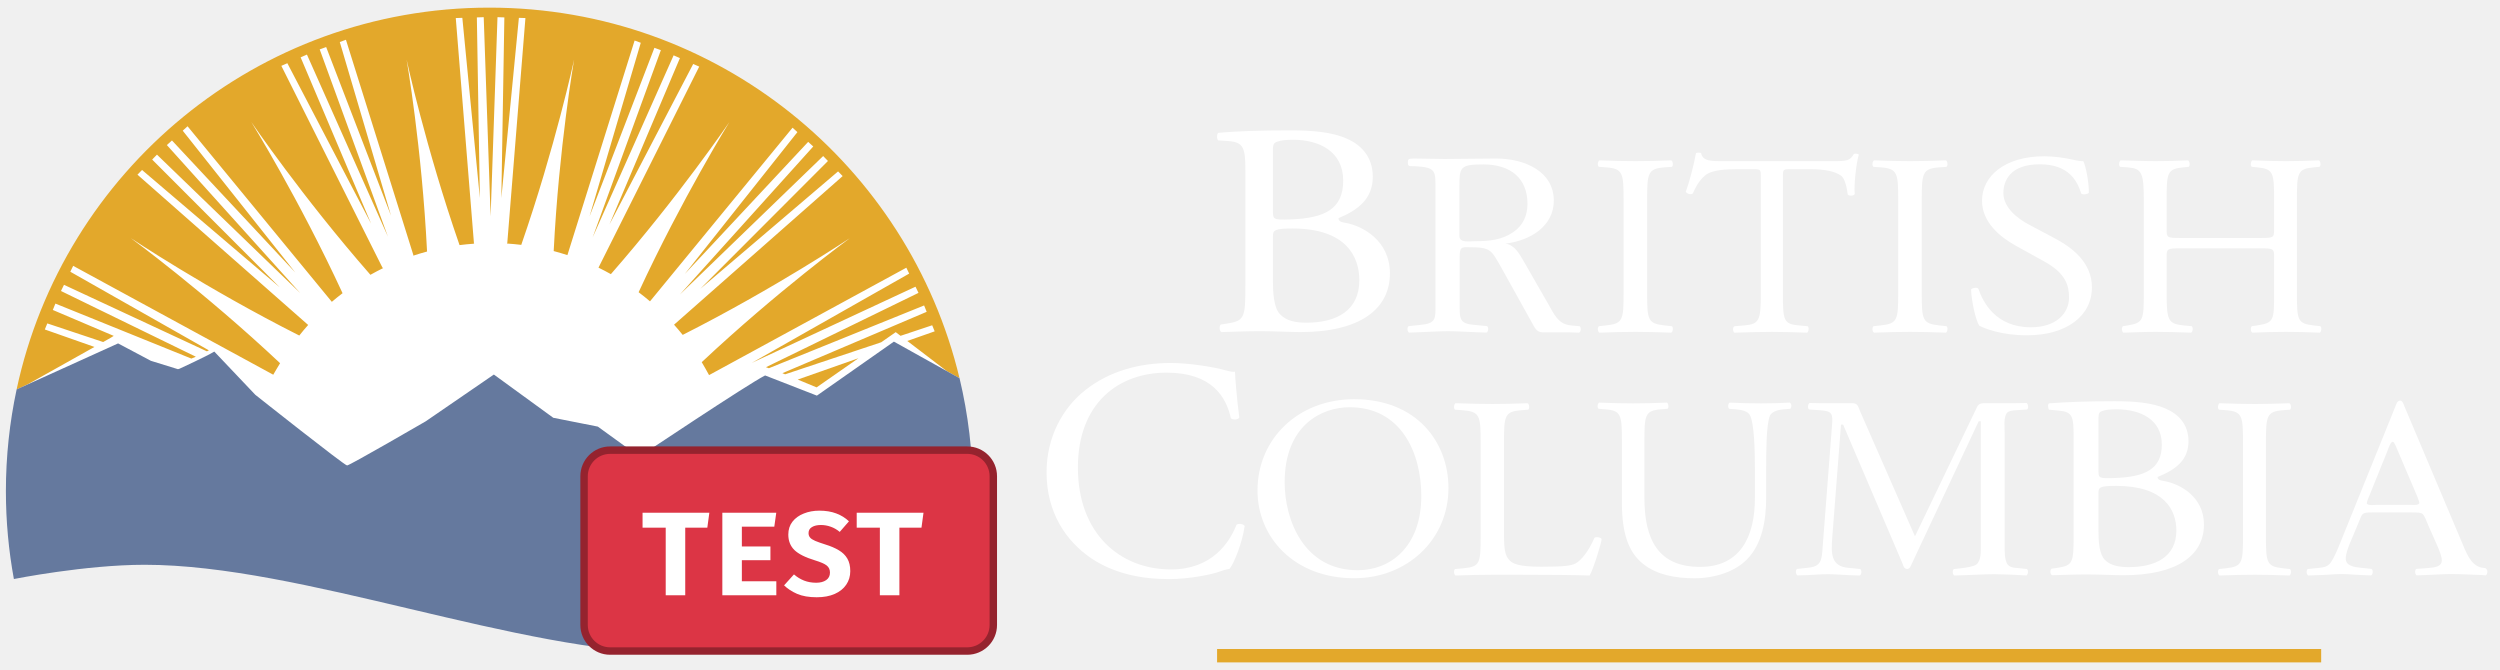
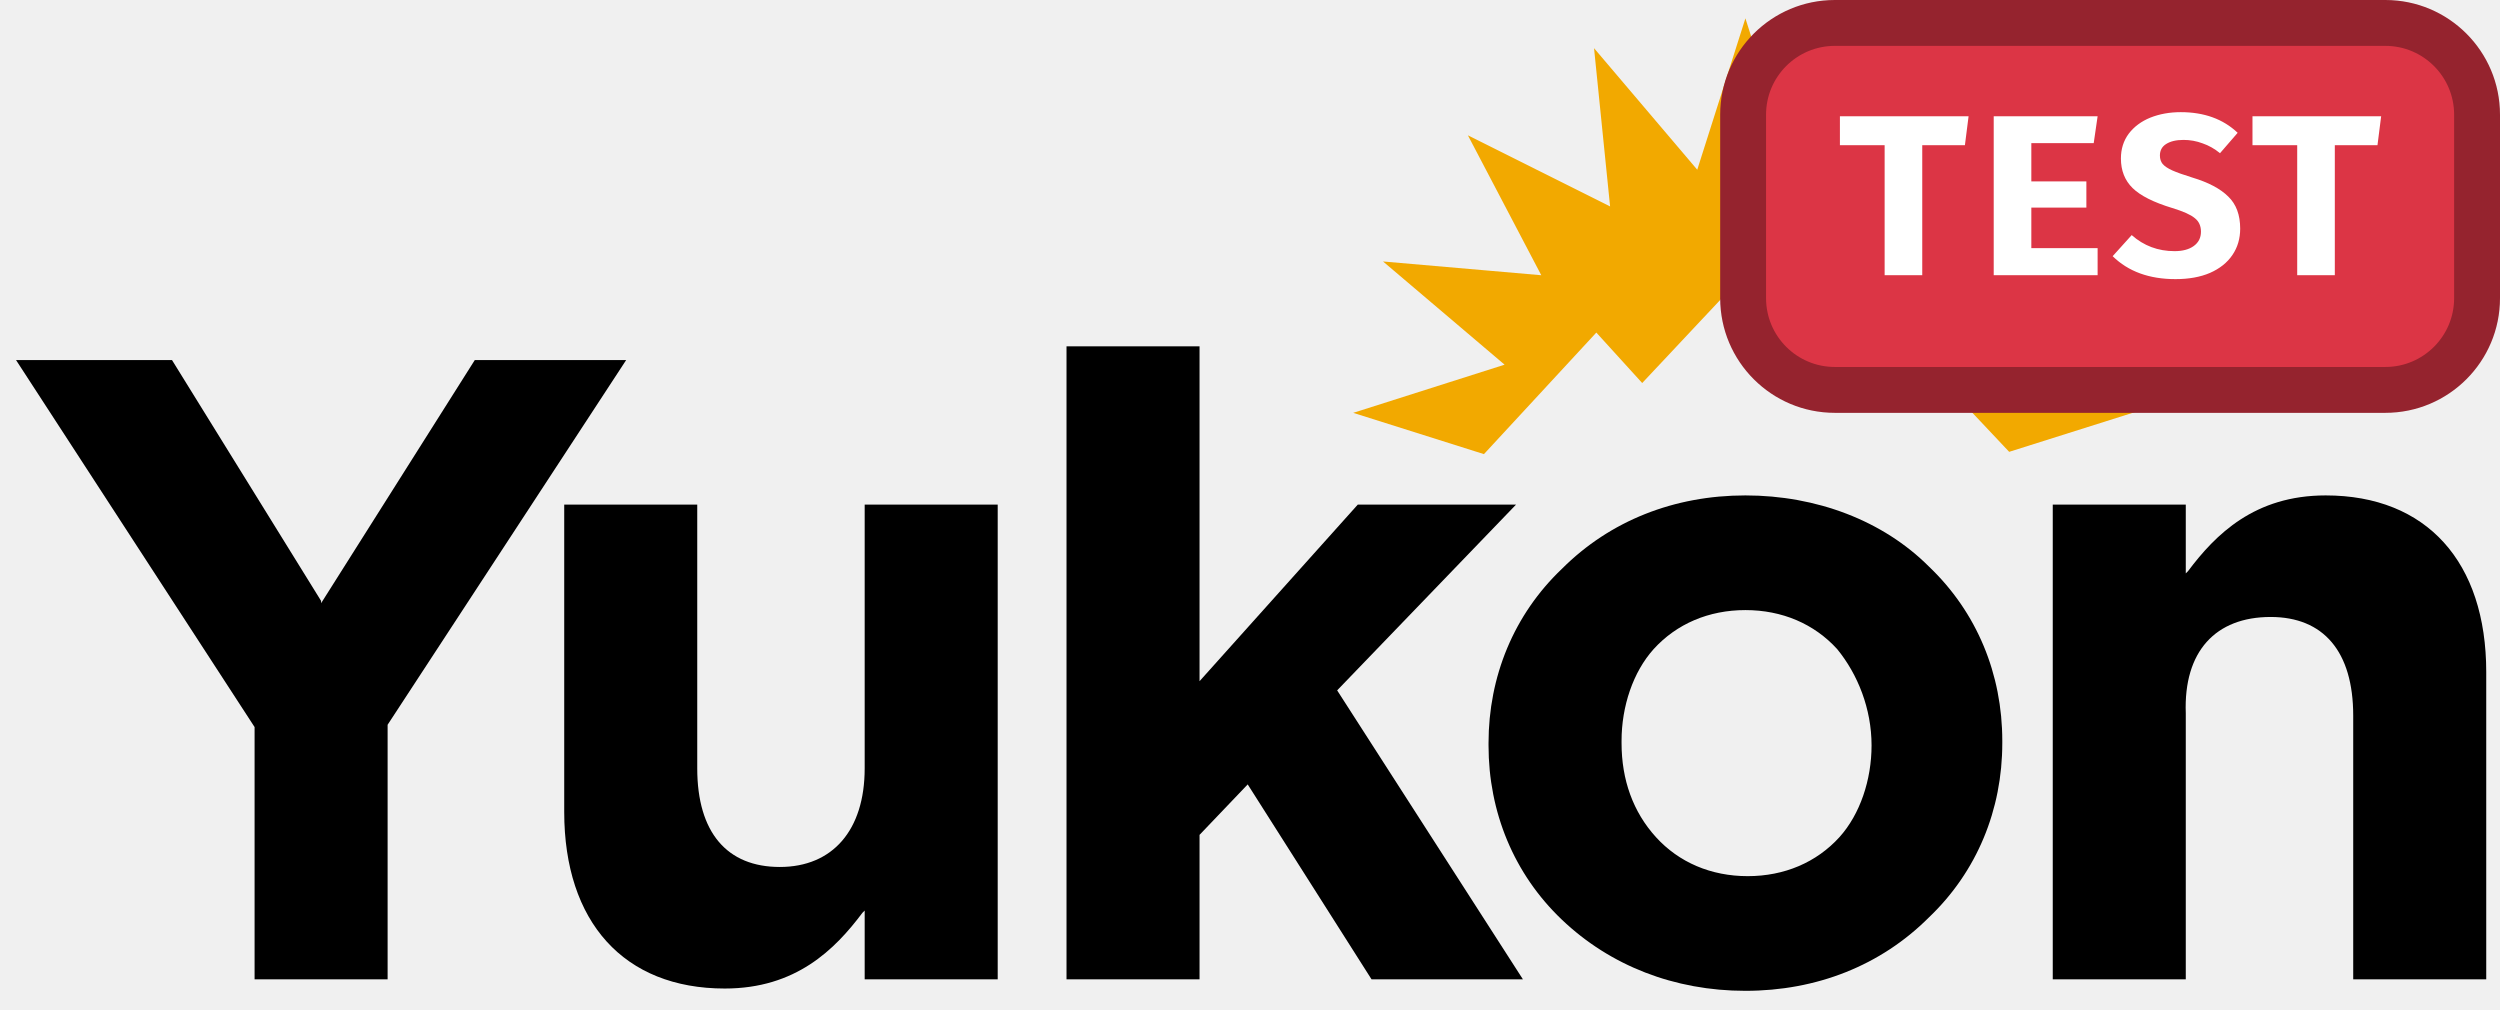
- <svg xmlns="http://www.w3.org/2000/svg" width="168" height="45" viewBox="0 0 168 45" fill="none">
-   <path d="M9.679 37.329C20.219 37.329 34.8 43.264 45.379 43.264C52.929 43.264 60.296 41.249 64.489 38.282C64.782 36.54 64.937 34.751 64.937 32.925C64.937 15.21 50.575 0.85 32.861 0.85C15.146 0.85 0.784 15.21 0.784 32.925C0.784 34.73 0.936 36.498 1.222 38.222C2.378 38.008 6.309 37.329 9.679 37.329Z" fill="white" />
-   <path d="M81.788 43.613H155.983V44.513H81.788V43.613Z" fill="#E3A82B" />
-   <path d="M85.541 18.896C85.541 19.629 85.586 20.667 86.016 21.115C86.445 21.583 87.123 21.685 87.8 21.685C89.811 21.685 91.347 20.871 91.347 18.836C91.347 17.228 90.443 15.355 86.852 15.355C85.632 15.355 85.541 15.477 85.541 15.884V18.896ZM85.541 14.175C85.541 14.745 85.564 14.785 86.716 14.745C89.02 14.663 90.263 14.052 90.263 12.139C90.263 10.145 88.613 9.392 86.897 9.392C86.4 9.392 86.061 9.432 85.858 9.514C85.632 9.575 85.541 9.677 85.541 10.043V14.175ZM83.689 11.468C83.689 9.962 83.582 9.563 82.566 9.481L81.859 9.432C81.744 9.341 81.776 8.933 81.881 8.924C83.101 8.815 84.638 8.761 86.738 8.761C88.162 8.761 89.517 8.863 90.534 9.331C91.505 9.758 92.251 10.572 92.251 11.875C92.251 13.34 91.302 14.093 89.947 14.663C89.947 14.867 90.127 14.928 90.376 14.968C91.596 15.172 93.403 16.19 93.403 18.367C93.403 20.728 91.46 22.316 87.393 22.316C86.738 22.316 85.632 22.255 84.683 22.255C83.689 22.255 82.921 22.296 82.085 22.316C81.949 22.255 81.904 21.929 82.039 21.807L82.446 21.746C83.643 21.562 83.689 21.339 83.689 19.202V11.468Z" fill="white" />
-   <path d="M109.105 13.471C109.105 11.628 109.066 11.333 107.928 11.246L107.445 11.211C107.329 11.142 107.368 10.828 107.484 10.776C108.448 10.811 109.105 10.828 109.915 10.828C110.687 10.828 111.343 10.811 112.308 10.776C112.424 10.828 112.462 11.142 112.346 11.211L111.864 11.246C110.725 11.333 110.687 11.628 110.687 13.471V19.66C110.687 21.503 110.725 21.746 111.864 21.868L112.346 21.92C112.462 21.99 112.424 22.302 112.308 22.355C111.343 22.32 110.687 22.302 109.915 22.302C109.105 22.302 108.448 22.32 107.484 22.355C107.368 22.302 107.329 22.024 107.445 21.92L107.928 21.868C109.066 21.746 109.105 21.503 109.105 19.66V13.471Z" fill="white" />
-   <path d="M119.811 19.696C119.811 21.522 119.846 21.782 120.896 21.869L121.474 21.922C121.582 21.991 121.546 22.303 121.438 22.356C120.407 22.321 119.793 22.303 119.069 22.303C118.346 22.303 117.713 22.321 116.556 22.356C116.448 22.303 116.411 22.009 116.556 21.922L117.207 21.869C118.238 21.782 118.328 21.522 118.328 19.696V11.925C118.328 11.386 118.328 11.369 117.786 11.369H116.791C116.014 11.369 115.02 11.404 114.567 11.803C114.134 12.186 113.953 12.569 113.754 13.003C113.609 13.107 113.356 13.02 113.284 12.881C113.573 12.099 113.844 10.986 113.97 10.291C114.025 10.256 114.26 10.239 114.314 10.291C114.423 10.847 115.02 10.83 115.851 10.83H123.173C124.15 10.83 124.312 10.795 124.583 10.343C124.674 10.309 124.873 10.326 124.909 10.395C124.71 11.108 124.583 12.516 124.638 13.038C124.566 13.177 124.258 13.177 124.168 13.073C124.114 12.638 123.987 11.995 123.716 11.803C123.3 11.508 122.613 11.369 121.619 11.369H120.335C119.793 11.369 119.811 11.386 119.811 11.96V19.696Z" fill="white" />
-   <path d="M127.559 13.471C127.559 11.628 127.52 11.333 126.382 11.246L125.899 11.211C125.784 11.142 125.822 10.828 125.938 10.776C126.903 10.811 127.559 10.828 128.37 10.828C129.141 10.828 129.797 10.811 130.762 10.776C130.878 10.828 130.917 11.142 130.801 11.211L130.318 11.246C129.18 11.333 129.141 11.628 129.141 13.471V19.66C129.141 21.503 129.18 21.746 130.318 21.868L130.801 21.92C130.917 21.99 130.878 22.302 130.762 22.355C129.797 22.32 129.141 22.302 128.37 22.302C127.559 22.302 126.903 22.32 125.938 22.355C125.822 22.302 125.784 22.024 125.899 21.92L126.382 21.868C127.52 21.746 127.559 21.503 127.559 19.66V13.471Z" fill="white" />
-   <path d="M136.208 22.532C134.484 22.532 133.397 22.08 133.008 21.889C132.761 21.506 132.494 20.272 132.453 19.455C132.556 19.333 132.864 19.299 132.946 19.403C133.254 20.289 134.095 21.993 136.474 21.993C138.198 21.993 139.039 21.037 139.039 19.994C139.039 19.229 138.854 18.377 137.356 17.56L135.408 16.482C134.382 15.908 133.192 14.917 133.192 13.492C133.192 11.84 134.71 10.502 137.377 10.502C138.012 10.502 138.751 10.606 139.285 10.728C139.551 10.797 139.838 10.832 140.003 10.832C140.187 11.25 140.372 12.223 140.372 12.953C140.29 13.057 139.961 13.109 139.859 13.005C139.592 12.171 139.039 11.041 137.069 11.041C135.059 11.041 134.628 12.171 134.628 12.97C134.628 13.979 135.613 14.709 136.372 15.109L138.012 15.978C139.305 16.656 140.577 17.664 140.577 19.316C140.577 21.228 138.875 22.532 136.208 22.532Z" fill="white" />
-   <path d="M146.533 16.687C145.635 16.687 145.598 16.722 145.598 17.243V19.695C145.598 21.52 145.692 21.764 146.739 21.868L147.281 21.92C147.394 21.99 147.356 22.302 147.244 22.355C146.234 22.32 145.598 22.302 144.868 22.302C144.064 22.302 143.428 22.337 142.698 22.355C142.586 22.302 142.549 22.024 142.661 21.92L142.979 21.868C144.027 21.694 144.064 21.52 144.064 19.695V13.436C144.064 11.611 143.933 11.316 142.96 11.246L142.474 11.211C142.362 11.142 142.399 10.828 142.511 10.776C143.428 10.794 144.064 10.828 144.868 10.828C145.598 10.828 146.234 10.811 147.038 10.776C147.151 10.828 147.188 11.142 147.076 11.211L146.72 11.246C145.635 11.35 145.598 11.611 145.598 13.436V15.435C145.598 15.974 145.635 15.992 146.533 15.992H151.883C152.782 15.992 152.819 15.974 152.819 15.435V13.436C152.819 11.611 152.782 11.35 151.678 11.246L151.322 11.211C151.21 11.142 151.247 10.828 151.36 10.776C152.221 10.811 152.856 10.828 153.623 10.828C154.353 10.828 154.989 10.811 155.831 10.776C155.943 10.828 155.98 11.142 155.868 11.211L155.476 11.246C154.391 11.35 154.353 11.611 154.353 13.436V19.695C154.353 21.52 154.391 21.746 155.476 21.868L155.925 21.92C156.037 21.99 155.999 22.302 155.887 22.355C154.989 22.32 154.353 22.302 153.623 22.302C152.856 22.302 152.183 22.32 151.36 22.355C151.247 22.302 151.21 22.024 151.322 21.92L151.678 21.868C152.819 21.694 152.819 21.52 152.819 19.695V17.243C152.819 16.722 152.782 16.687 151.883 16.687H146.533Z" fill="white" />
-   <path d="M72.983 26.176C74.52 24.98 76.479 24.392 78.67 24.392C79.807 24.392 81.408 24.622 82.398 24.896C82.651 24.959 82.798 25.001 82.988 24.98C83.009 25.462 83.114 26.784 83.282 28.065C83.177 28.212 82.861 28.233 82.714 28.107C82.398 26.68 81.45 25.042 78.396 25.042C75.173 25.042 72.435 27.078 72.435 31.423C72.435 35.831 75.236 38.266 78.691 38.266C81.408 38.266 82.609 36.503 83.093 35.264C83.24 35.16 83.557 35.201 83.641 35.348C83.493 36.44 82.945 37.825 82.629 38.224C82.377 38.266 82.124 38.35 81.892 38.433C81.429 38.602 79.912 38.916 78.564 38.916C76.669 38.916 74.857 38.539 73.32 37.51C71.634 36.355 70.329 34.446 70.329 31.738C70.329 29.408 71.382 27.414 72.983 26.176Z" fill="white" />
-   <path d="M95.511 33.329C95.511 30.46 94.178 27.366 90.692 27.366C88.793 27.366 86.329 28.6 86.329 32.408C86.329 34.98 87.643 38.319 91.239 38.319C93.43 38.319 95.511 36.754 95.511 33.329ZM84.504 32.964C84.504 29.487 87.242 26.827 91.002 26.827C95.219 26.827 97.336 29.73 97.336 32.79C97.336 36.302 94.525 38.857 91.002 38.857C86.95 38.857 84.504 36.093 84.504 32.964Z" fill="white" />
-   <path d="M117.93 31.471C117.93 30.393 117.893 28.393 117.58 27.872C117.451 27.664 117.119 27.542 116.658 27.507L116.198 27.472C116.088 27.351 116.124 27.125 116.235 27.055C116.935 27.09 117.617 27.107 118.335 27.107C119.11 27.107 119.607 27.09 120.271 27.055C120.418 27.142 120.4 27.368 120.307 27.472L119.865 27.507C119.404 27.542 119.054 27.698 118.944 27.924C118.686 28.498 118.686 30.497 118.686 31.471V33.435C118.686 34.948 118.427 36.547 117.396 37.59C116.603 38.408 115.24 38.86 113.876 38.86C112.605 38.86 111.333 38.633 110.43 37.904C109.453 37.139 108.993 35.87 108.993 33.801V29.698C108.993 27.89 108.956 27.594 107.887 27.507L107.426 27.472C107.316 27.403 107.352 27.108 107.463 27.055C108.385 27.09 109.011 27.107 109.748 27.107C110.504 27.107 111.112 27.09 112.015 27.055C112.125 27.108 112.162 27.403 112.052 27.472L111.609 27.507C110.54 27.594 110.504 27.89 110.504 29.698V33.453C110.504 36.252 111.425 38.095 114.244 38.095C116.916 38.095 117.93 36.113 117.93 33.471V31.471Z" fill="white" />
-   <path d="M141.018 35.706C141.018 36.338 141.058 37.233 141.445 37.62C141.832 38.024 142.443 38.111 143.054 38.111C144.867 38.111 146.252 37.409 146.252 35.653C146.252 34.266 145.437 32.651 142.199 32.651C141.099 32.651 141.018 32.756 141.018 33.107V35.706ZM141.018 31.632C141.018 32.124 141.038 32.159 142.076 32.124C144.154 32.054 145.274 31.527 145.274 29.876C145.274 28.155 143.788 27.506 142.24 27.506C141.791 27.506 141.486 27.541 141.303 27.611C141.099 27.664 141.018 27.752 141.018 28.067V31.632ZM139.347 29.297C139.347 27.997 139.266 27.664 138.349 27.594L137.697 27.53C137.623 27.463 137.584 27.112 137.718 27.102C138.818 27.019 140.203 26.962 142.097 26.962C143.38 26.962 144.602 27.049 145.519 27.453C146.395 27.822 147.067 28.524 147.067 29.648C147.067 30.912 146.211 31.562 144.989 32.054C144.989 32.23 145.152 32.282 145.376 32.317C146.476 32.493 148.106 33.371 148.106 35.249C148.106 37.286 146.354 38.656 142.688 38.656C142.097 38.656 141.099 38.603 140.244 38.603C139.347 38.603 138.655 38.638 137.901 38.656C137.779 38.603 137.738 38.322 137.86 38.217L138.227 38.164C139.307 38.006 139.347 37.813 139.347 35.97V29.297Z" fill="white" />
-   <path d="M99.123 16.208C98.773 16.208 98.073 16.339 98.073 15.874V12.539C98.073 11.235 98.114 11.049 99.68 11.049C101.513 11.049 102.646 11.98 102.646 13.694C102.646 14.439 102.379 15.128 101.699 15.594C100.916 16.134 100.071 16.208 99.123 16.208ZM106.157 21.921L105.674 21.88C105.576 21.869 105.49 21.857 105.407 21.843C104.701 21.718 104.419 21.09 104.086 20.506L102.418 17.6C102.129 17.116 101.82 16.464 101.161 16.371C102.871 16.166 104.416 15.179 104.416 13.484C104.416 11.527 102.479 10.652 100.522 10.652C99.348 10.652 98.277 10.684 97.082 10.684C96.423 10.684 95.639 10.652 94.98 10.652C94.614 10.652 94.609 10.726 94.609 10.931C94.609 11.234 94.737 11.149 95.125 11.171C96.517 11.249 96.463 11.509 96.463 12.701V20.32C96.463 21.41 96.558 21.736 95.413 21.839C95.413 21.839 95.238 21.857 95.138 21.867L94.653 21.917C94.537 22.021 94.576 22.299 94.692 22.352C94.95 22.342 95.407 22.324 95.407 22.324C96.041 22.305 96.674 22.257 97.308 22.257C97.945 22.257 98.555 22.306 99.182 22.324V22.325C99.404 22.332 99.639 22.34 99.897 22.349C100.013 22.297 100.052 22.019 99.935 21.915L99.447 21.868C99.348 21.858 99.177 21.842 99.177 21.842C98.02 21.764 98.091 21.438 98.091 20.32V17.451C98.091 17.284 98.07 16.837 98.194 16.706C98.297 16.594 98.482 16.613 98.647 16.613C100.214 16.613 100.192 16.762 100.934 18.066L102.953 21.698C103.118 21.978 103.242 22.332 103.654 22.332H105.408C105.629 22.339 105.861 22.346 106.118 22.355C106.233 22.303 106.272 22.025 106.157 21.921Z" fill="white" />
-   <path d="M99.5 29.757C99.5 27.931 99.462 27.653 98.257 27.566L97.779 27.531C97.665 27.462 97.703 27.149 97.817 27.096C98.888 27.131 99.538 27.148 100.303 27.148C101.049 27.148 101.699 27.131 102.656 27.097C102.77 27.149 102.808 27.462 102.694 27.531L102.235 27.566C101.107 27.653 101.068 27.931 101.068 29.757V35.807C101.068 36.902 101.126 37.354 101.47 37.684C101.68 37.875 102.044 38.084 103.554 38.084C105.18 38.084 105.581 38.014 105.888 37.858C106.27 37.649 106.767 37.024 107.149 36.137C107.265 36.05 107.628 36.119 107.628 36.241C107.628 36.432 107.092 38.206 106.824 38.675C105.849 38.64 104.032 38.623 102.062 38.623H100.303C99.5 38.623 98.888 38.64 97.817 38.675C97.703 38.623 97.665 38.345 97.779 38.24L98.353 38.188C99.462 38.084 99.5 37.84 99.5 36.015V29.757Z" fill="white" />
-   <path d="M150.731 29.791C150.731 27.949 150.693 27.653 149.586 27.566L149.116 27.531C149.004 27.462 149.041 27.149 149.154 27.096C150.092 27.131 150.731 27.149 151.519 27.149C152.27 27.149 152.909 27.131 153.848 27.097C153.96 27.149 153.998 27.462 153.885 27.531L153.415 27.566C152.308 27.653 152.27 27.949 152.27 29.791V35.981C152.27 37.824 152.308 38.067 153.415 38.188L153.885 38.241C153.998 38.31 153.96 38.623 153.848 38.675C152.909 38.64 152.27 38.623 151.519 38.623C150.731 38.623 150.092 38.64 149.154 38.675C149.041 38.623 149.004 38.345 149.116 38.241L149.586 38.188C150.693 38.067 150.731 37.824 150.731 35.981V29.791Z" fill="white" />
-   <path d="M135.728 38.185C135.631 38.175 135.451 38.16 135.451 38.16C135.254 38.141 135.076 38.112 134.936 37.959C134.692 37.7 134.712 36.962 134.712 36.667V29.049C134.712 28.717 134.631 27.998 134.875 27.739C134.997 27.603 135.25 27.581 135.476 27.568V27.567C135.613 27.556 135.616 27.556 135.736 27.55L136.219 27.516C136.335 27.446 136.296 27.133 136.18 27.081C135.922 27.09 135.688 27.087 135.465 27.093V27.094H133.414C133.191 27.094 132.988 27.094 132.866 27.334L128.686 36.04L124.994 27.629C124.872 27.334 124.852 27.094 124.466 27.094H122.331C122.109 27.087 121.863 27.09 121.605 27.081C121.49 27.133 121.451 27.446 121.567 27.516L122.049 27.55C122.149 27.558 122.329 27.57 122.329 27.57C123.13 27.622 123.18 27.801 123.107 28.644L122.478 36.815C122.423 37.635 122.378 38.069 121.518 38.149C121.518 38.149 121.337 38.171 121.237 38.182L120.755 38.234C120.639 38.338 120.678 38.616 120.794 38.668C121.048 38.659 121.5 38.646 121.5 38.646C121.936 38.624 122.379 38.586 122.823 38.586C123.302 38.586 123.781 38.631 124.26 38.65V38.651C124.483 38.658 124.717 38.666 124.975 38.674C125.091 38.622 125.13 38.344 125.014 38.24L124.532 38.188C124.405 38.178 124.262 38.164 124.262 38.164C123.022 38.079 123.05 37.204 123.127 36.133L123.716 28.533H123.858L127.855 37.885C127.895 38.014 127.956 38.235 128.159 38.235C128.342 38.235 128.403 38.033 128.463 37.903L132.967 28.311H133.109V36.667C133.109 36.999 133.15 37.682 132.805 37.94C132.625 38.074 132.039 38.154 132.039 38.154C131.958 38.167 131.873 38.179 131.777 38.189L131.295 38.241C131.179 38.345 131.218 38.623 131.334 38.676C131.588 38.666 132.039 38.652 132.039 38.652C132.693 38.634 133.357 38.586 134.022 38.586C134.5 38.586 135.437 38.631 135.437 38.631C135.66 38.638 135.914 38.662 136.172 38.671C136.288 38.619 136.326 38.341 136.21 38.237L135.728 38.185Z" fill="white" />
-   <path d="M162.012 33.926H159.754C159.676 33.926 159.048 34 159.048 33.816C159.048 33.761 159.087 33.65 159.106 33.595L160.461 30.24C160.5 30.148 160.638 29.687 160.795 29.687C160.913 29.687 161.07 30.166 161.109 30.24L162.444 33.373C162.444 33.41 162.581 33.705 162.581 33.779C162.581 33.982 162.13 33.926 162.012 33.926ZM167.08 38.23L167.015 38.177C166.919 38.167 166.833 38.156 166.752 38.142C166.001 37.974 165.708 37.069 165.43 36.424L161.561 27.267C161.522 27.157 161.446 26.92 161.293 26.92C161.082 26.92 161.025 27.176 160.967 27.321L157.271 36.46C157.136 36.807 156.792 37.647 156.543 37.901C156.352 38.097 156.103 38.134 155.838 38.162C155.838 38.162 155.63 38.181 155.53 38.192L155.076 38.239C154.96 38.342 154.999 38.621 155.115 38.673C155.372 38.664 155.83 38.647 155.83 38.647C156.335 38.64 156.841 38.576 157.347 38.576C157.773 38.576 158.199 38.622 158.624 38.641C158.624 38.641 159.081 38.657 159.339 38.667C159.455 38.614 159.493 38.336 159.378 38.232L158.895 38.179C158.799 38.17 158.633 38.154 158.633 38.154C158.189 38.105 157.635 38.025 157.635 37.536C157.635 37.208 157.788 36.825 157.903 36.533L158.477 35.165C158.765 34.509 158.65 34.435 159.415 34.435H162.021C162.94 34.435 162.805 34.435 163.208 35.366L163.821 36.752C163.917 36.989 164.089 37.391 164.089 37.647C164.089 38.105 163.588 38.135 163.121 38.175C163.121 38.175 162.966 38.188 162.831 38.198L162.367 38.232C162.251 38.336 162.29 38.614 162.406 38.666C162.664 38.657 163.121 38.638 163.121 38.638C163.666 38.618 164.214 38.576 164.74 38.576C165.411 38.576 166.082 38.622 166.752 38.641V38.64C166.973 38.647 166.787 38.655 167.041 38.664C167.157 38.612 167.196 38.334 167.08 38.23Z" fill="white" />
-   <path d="M53.607 25.507L54.875 26.032L57.688 24.071L53.607 25.507Z" fill="#E3A82B" />
-   <path d="M6.346 23.314L3.012 22.141L3.179 21.733L6.933 22.985L6.95 22.975L7.445 22.695L7.643 22.571L3.549 20.829L3.722 20.401L12.86 24.097L13.161 23.972L4.098 19.555L4.3 19.14L13.904 23.61L14.037 23.543L4.725 18.261L4.916 17.864L18.363 25.181C18.473 24.978 18.704 24.607 18.822 24.407C13.71 19.6 8.776 15.991 8.776 15.991C8.776 15.991 13.85 19.389 20.112 22.548C20.318 22.29 20.488 22.083 20.709 21.838L9.237 11.738L9.545 11.422L18.804 19.313L10.226 10.723L10.547 10.391L20.178 19.698L11.213 9.748L11.556 9.439L19.842 18.311L12.279 8.782L12.605 8.486L22.299 20.283C22.549 20.067 22.758 19.904 23.02 19.703C20.087 13.358 16.885 8.196 16.885 8.196C16.885 8.196 20.294 13.213 24.892 18.467C25.173 18.309 25.458 18.158 25.749 18.015L25.7 17.983L18.906 4.425L19.31 4.248L24.939 15.032L20.203 3.854L20.626 3.667L26.069 15.904L21.484 3.32L21.918 3.161L26.276 14.492L22.834 2.824L23.247 2.672L27.779 17.143L27.77 17.182L27.782 17.177C28.083 17.076 28.39 16.987 28.698 16.903C28.353 9.952 27.324 4.006 27.324 4.006C27.324 4.006 28.598 9.899 30.881 16.471C31.198 16.432 31.518 16.399 31.841 16.377L31.831 16.362H31.87L31.848 16.329L30.628 1.213L31.069 1.199L32.247 13.308L32.045 1.17L32.506 1.154L32.969 14.539L33.431 1.154L33.893 1.17L33.69 13.308L34.869 1.199L35.309 1.213L34.089 16.329L34.066 16.362H34.073L34.07 16.367H34.09C34.405 16.387 34.718 16.418 35.029 16.455C37.309 9.89 38.58 4.006 38.58 4.006C38.58 4.006 37.554 9.934 37.208 16.872C37.519 16.955 37.827 17.045 38.13 17.144L42.646 2.723L43.06 2.875L39.617 14.543L43.977 3.213L44.41 3.371L39.825 15.955L45.267 3.718L45.69 3.905L40.955 15.084L46.583 4.299L46.987 4.476L40.218 17.986L40.229 17.991C40.508 18.127 40.781 18.272 41.051 18.422C45.63 13.184 49.019 8.196 49.019 8.196C49.019 8.196 45.839 13.322 42.915 19.637C43.176 19.834 43.432 20.038 43.68 20.25L53.26 8.581L53.586 8.878L46.023 18.406L54.309 9.534L54.651 9.843L45.686 19.793L55.317 10.486L55.639 10.818L47.061 19.409L56.319 11.518L56.627 11.833L45.296 21.819L45.302 21.826C45.5 22.046 45.691 22.274 45.878 22.505C52.1 19.358 57.128 15.991 57.128 15.991C57.128 15.991 52.242 19.565 47.156 24.338C47.296 24.57 47.521 24.967 47.649 25.207L60.906 17.989L61.097 18.386L50.515 24.388L61.522 19.266L61.723 19.681L51.472 24.676L51.668 24.745L62.1 20.526L62.273 20.954L52.577 25.078L52.758 25.154L59.219 23L60.193 22.32L60.517 22.567L62.643 21.858L62.81 22.266L60.97 22.913L63.628 24.941L64.48 25.416C61.063 11.132 48.214 0.513 32.883 0.513C17.284 0.513 4.253 11.509 1.116 26.172C1.156 26.152 1.195 26.134 1.236 26.114L1.625 25.938L1.864 25.826L6.346 23.314Z" fill="#E3A82B" />
-   <path d="M0.933 38.91C0.933 38.91 5.726 37.953 9.726 37.953C20.267 37.953 34.847 43.889 45.427 43.889C53.188 43.889 60.757 41.76 64.882 38.656C65.204 36.819 65.373 34.931 65.373 33.002C65.373 30.39 65.063 27.85 64.481 25.416L60.07 22.957L54.895 26.586L51.414 25.23C50.236 25.826 42.965 30.688 42.965 30.688L40.174 28.668L37.18 28.075L33.188 25.169L28.608 28.313C28.608 28.313 23.499 31.279 23.323 31.279C23.147 31.279 17.159 26.532 17.159 26.532L14.4 23.625C13.93 23.922 12.053 24.783 12.053 24.783L11.957 24.809L10.141 24.247L7.935 23.077L1.237 26.115C1.196 26.134 1.157 26.153 1.117 26.172C0.646 28.375 0.396 30.659 0.396 33.002C0.396 35.02 0.581 36.994 0.933 38.91Z" fill="#65799E" />
-   <rect x="39.25" y="30.25" width="27.5" height="13.5" rx="1.75" fill="#DC3545" />
-   <path d="M46.048 35.46V40H44.736V35.46H43.18V34.456H47.668L47.532 35.46H46.048ZM49.853 35.392V36.724H51.773V37.644H49.853V39.06H52.169V40H48.541V34.456H52.165L52.033 35.392H49.853ZM57.138 38.38C57.138 38.724 57.047 39.028 56.866 39.292C56.687 39.556 56.43 39.763 56.094 39.912C55.758 40.061 55.354 40.136 54.882 40.136C54.359 40.136 53.92 40.06 53.566 39.908C53.214 39.753 52.922 39.563 52.69 39.336L53.354 38.6C53.559 38.779 53.786 38.917 54.034 39.016C54.282 39.112 54.554 39.16 54.85 39.16C55.124 39.16 55.347 39.101 55.518 38.984C55.688 38.864 55.774 38.696 55.774 38.48C55.774 38.277 55.702 38.119 55.558 38.004C55.416 37.889 55.152 37.773 54.766 37.656C54.118 37.459 53.656 37.227 53.382 36.96C53.11 36.691 52.974 36.345 52.974 35.924C52.974 35.585 53.067 35.296 53.254 35.056C53.443 34.816 53.696 34.633 54.014 34.508C54.331 34.38 54.68 34.316 55.062 34.316C55.491 34.316 55.87 34.379 56.198 34.504C56.526 34.627 56.81 34.803 57.05 35.032L56.43 35.744C56.243 35.587 56.042 35.471 55.826 35.396C55.61 35.319 55.39 35.28 55.166 35.28C54.915 35.28 54.714 35.327 54.562 35.42C54.41 35.511 54.334 35.645 54.334 35.824C54.334 35.941 54.367 36.04 54.434 36.12C54.5 36.2 54.616 36.276 54.782 36.348C54.947 36.417 55.176 36.499 55.47 36.592C55.819 36.699 56.118 36.827 56.366 36.976C56.616 37.123 56.807 37.308 56.938 37.532C57.071 37.756 57.138 38.039 57.138 38.38ZM60.439 35.46V40H59.127V35.46H57.571V34.456H62.059L61.923 35.46H60.439Z" fill="white" />
-   <rect x="39.25" y="30.25" width="27.5" height="13.5" rx="1.75" stroke="#95232E" stroke-width="0.5" />
+ <svg xmlns="http://www.w3.org/2000/svg" width="109" height="44" viewBox="0 0 109 44" fill="none">
+   <path d="M99 26.9C101.3 26.9 102.6 28.4 102.6 31.2V42.7H108.4V29.3C108.4 24.5 105.8 21.6 101.4 21.6C98.3 21.6 96.6 23.3 95.4 24.9L95.3 25V22H89.5V42.7H95.3V31.1C95.2 28.4 96.6 26.9 99 26.9Z" fill="black" />
+   <path d="M81.6 32.5C81.6 34 81.1 35.5 80.2 36.5C79.2 37.6 77.8 38.2 76.2 38.2C74.6 38.2 73.2 37.6 72.2 36.5C71.2 35.4 70.7 34 70.7 32.4V32.3C70.7 30.8 71.2 29.3 72.1 28.3C73.1 27.2 74.5 26.6 76.1 26.6C77.7 26.6 79.1 27.2 80.1 28.3C81 29.4 81.6 30.9 81.6 32.5ZM76.1 21.6C73 21.6 70.2 22.7 68.1 24.8C66 26.8 64.9 29.5 64.9 32.4V32.5C64.9 35.4 66 38.1 68.1 40.1C70.2 42.1 73 43.2 76.1 43.2C79.2 43.2 82 42.1 84.1 40C86.2 38 87.3 35.3 87.3 32.4V32.3C87.3 29.4 86.2 26.7 84.1 24.7C82.1 22.7 79.2 21.6 76.1 21.6Z" fill="black" />
+   <path d="M59.8 42.7H66.4L58.3 30.1L66.1 22H59.2L52.3 29.7V15.1H46.5V42.7H52.3V36.4L54.4 34.2L59.8 42.7Z" fill="black" />
+   <path d="M31.6 43.1C34.7 43.1 36.4 41.4 37.6 39.8L37.7 39.7V42.7H43.5V22H37.7V33.5C37.7 36.2 36.3 37.8 34 37.8C31.7 37.8 30.4 36.3 30.4 33.5V22H24.6V35.4C24.6 40.2 27.2 43.1 31.6 43.1Z" fill="black" />
+   <path d="M20.7 15.7L14 26.3V26.2L7.5 15.7H0.7L11.1 31.7V42.7H16.9V31.6L27.3 15.7H20.7Z" fill="black" />
+   <path d="M76.1 0.8L74 7.4L69.5 2.1L70.2 9L64 5.9L67.2 12L60.3 11.4L65.6 15.9L59 18L64.7 19.8L69.6 14.5L71.6 16.7L76.2 11.8L80.7 16.7L82.7 14.5L87.6 19.7L93.3 17.9L86.7 15.8L92 11.3L85.1 12L88.2 5.8L82.1 9L82.7 2.1L78.2 7.4L76.1 0.8Z" fill="#F2A900" />
+   <path d="M76 5C76 2.791 77.791 1 80 1H104C106.209 1 108 2.791 108 5V13C108 15.209 106.209 17 104 17H80C77.791 17 76 15.209 76 13V5Z" fill="#DC3545" />
+   <path d="M83.81 12H82.17V6.33H80.22V5.07H85.83L85.67 6.33H83.81V12ZM88.566 7.91H90.966V9.05H88.566V10.82H91.456V12H86.926V5.07H91.456L91.286 6.24H88.566V7.91ZM97.672 9.97C97.672 10.403 97.559 10.787 97.332 11.12C97.106 11.453 96.779 11.713 96.352 11.9C95.932 12.08 95.432 12.17 94.852 12.17C93.706 12.17 92.792 11.837 92.112 11.17L92.942 10.25C93.469 10.717 94.092 10.95 94.812 10.95C95.159 10.95 95.436 10.877 95.642 10.73C95.856 10.577 95.962 10.367 95.962 10.1C95.962 9.847 95.872 9.65 95.692 9.51C95.519 9.363 95.192 9.217 94.712 9.07C93.899 8.823 93.322 8.533 92.982 8.2C92.642 7.867 92.472 7.437 92.472 6.91C92.472 6.497 92.585 6.137 92.812 5.83C93.046 5.523 93.359 5.29 93.752 5.13C94.152 4.97 94.596 4.89 95.082 4.89C96.102 4.89 96.929 5.19 97.562 5.79L96.792 6.68C96.559 6.487 96.305 6.343 96.032 6.25C95.766 6.15 95.489 6.1 95.202 6.1C94.882 6.1 94.629 6.16 94.442 6.28C94.262 6.393 94.172 6.56 94.172 6.78C94.172 6.927 94.212 7.05 94.292 7.15C94.379 7.25 94.519 7.343 94.712 7.43C94.906 7.517 95.195 7.62 95.582 7.74C96.289 7.953 96.812 8.23 97.152 8.57C97.499 8.903 97.672 9.37 97.672 9.97ZM101.798 12H100.158V6.33H98.208V5.07H103.818L103.658 6.33H101.798V12Z" fill="white" />
+   <path d="M80 2H104V0H80V2ZM107 5V13H109V5H107ZM104 16H80V18H104V16ZM77 13V5H75V13H77ZM80 16C78.343 16 77 14.657 77 13H75C75 15.761 77.239 18 80 18V16ZM107 13C107 14.657 105.657 16 104 16V18C106.761 18 109 15.761 109 13H107ZM104 2C105.657 2 107 3.343 107 5H109C109 2.239 106.761 0 104 0V2ZM80 0C77.239 0 75 2.239 75 5H77C77 3.343 78.343 2 80 2V0Z" fill="#95232E" />
</svg>
